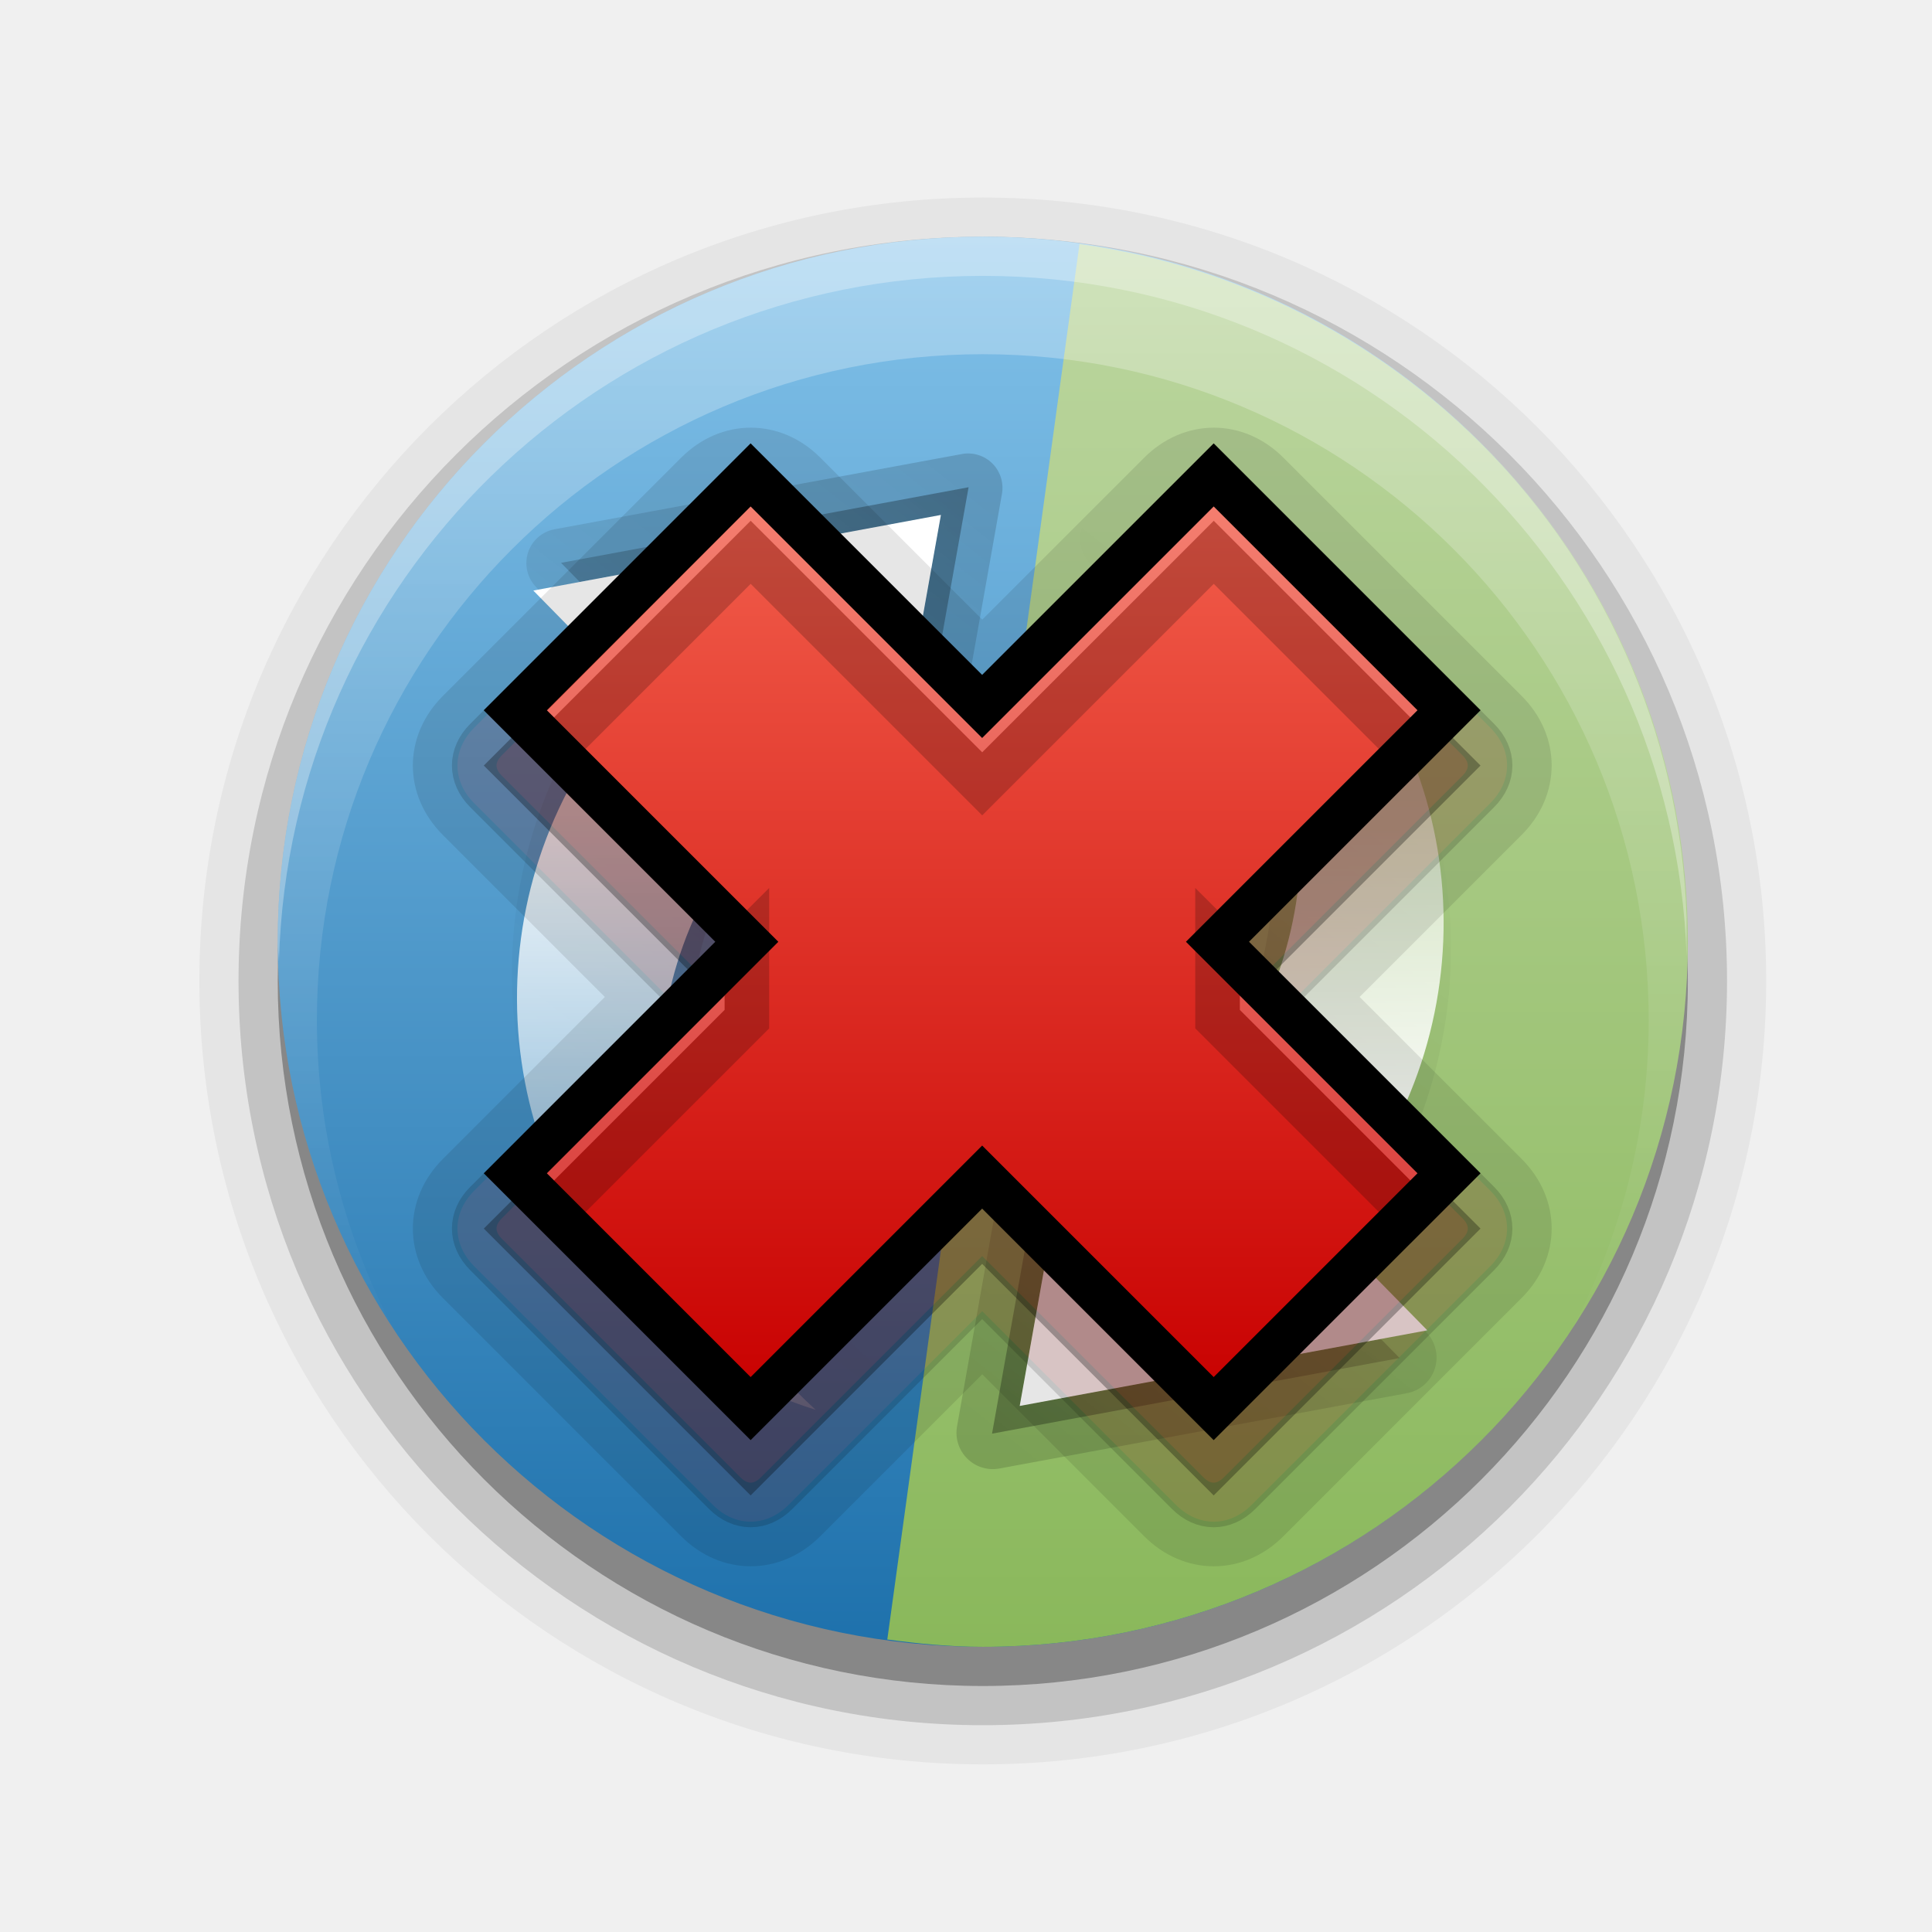
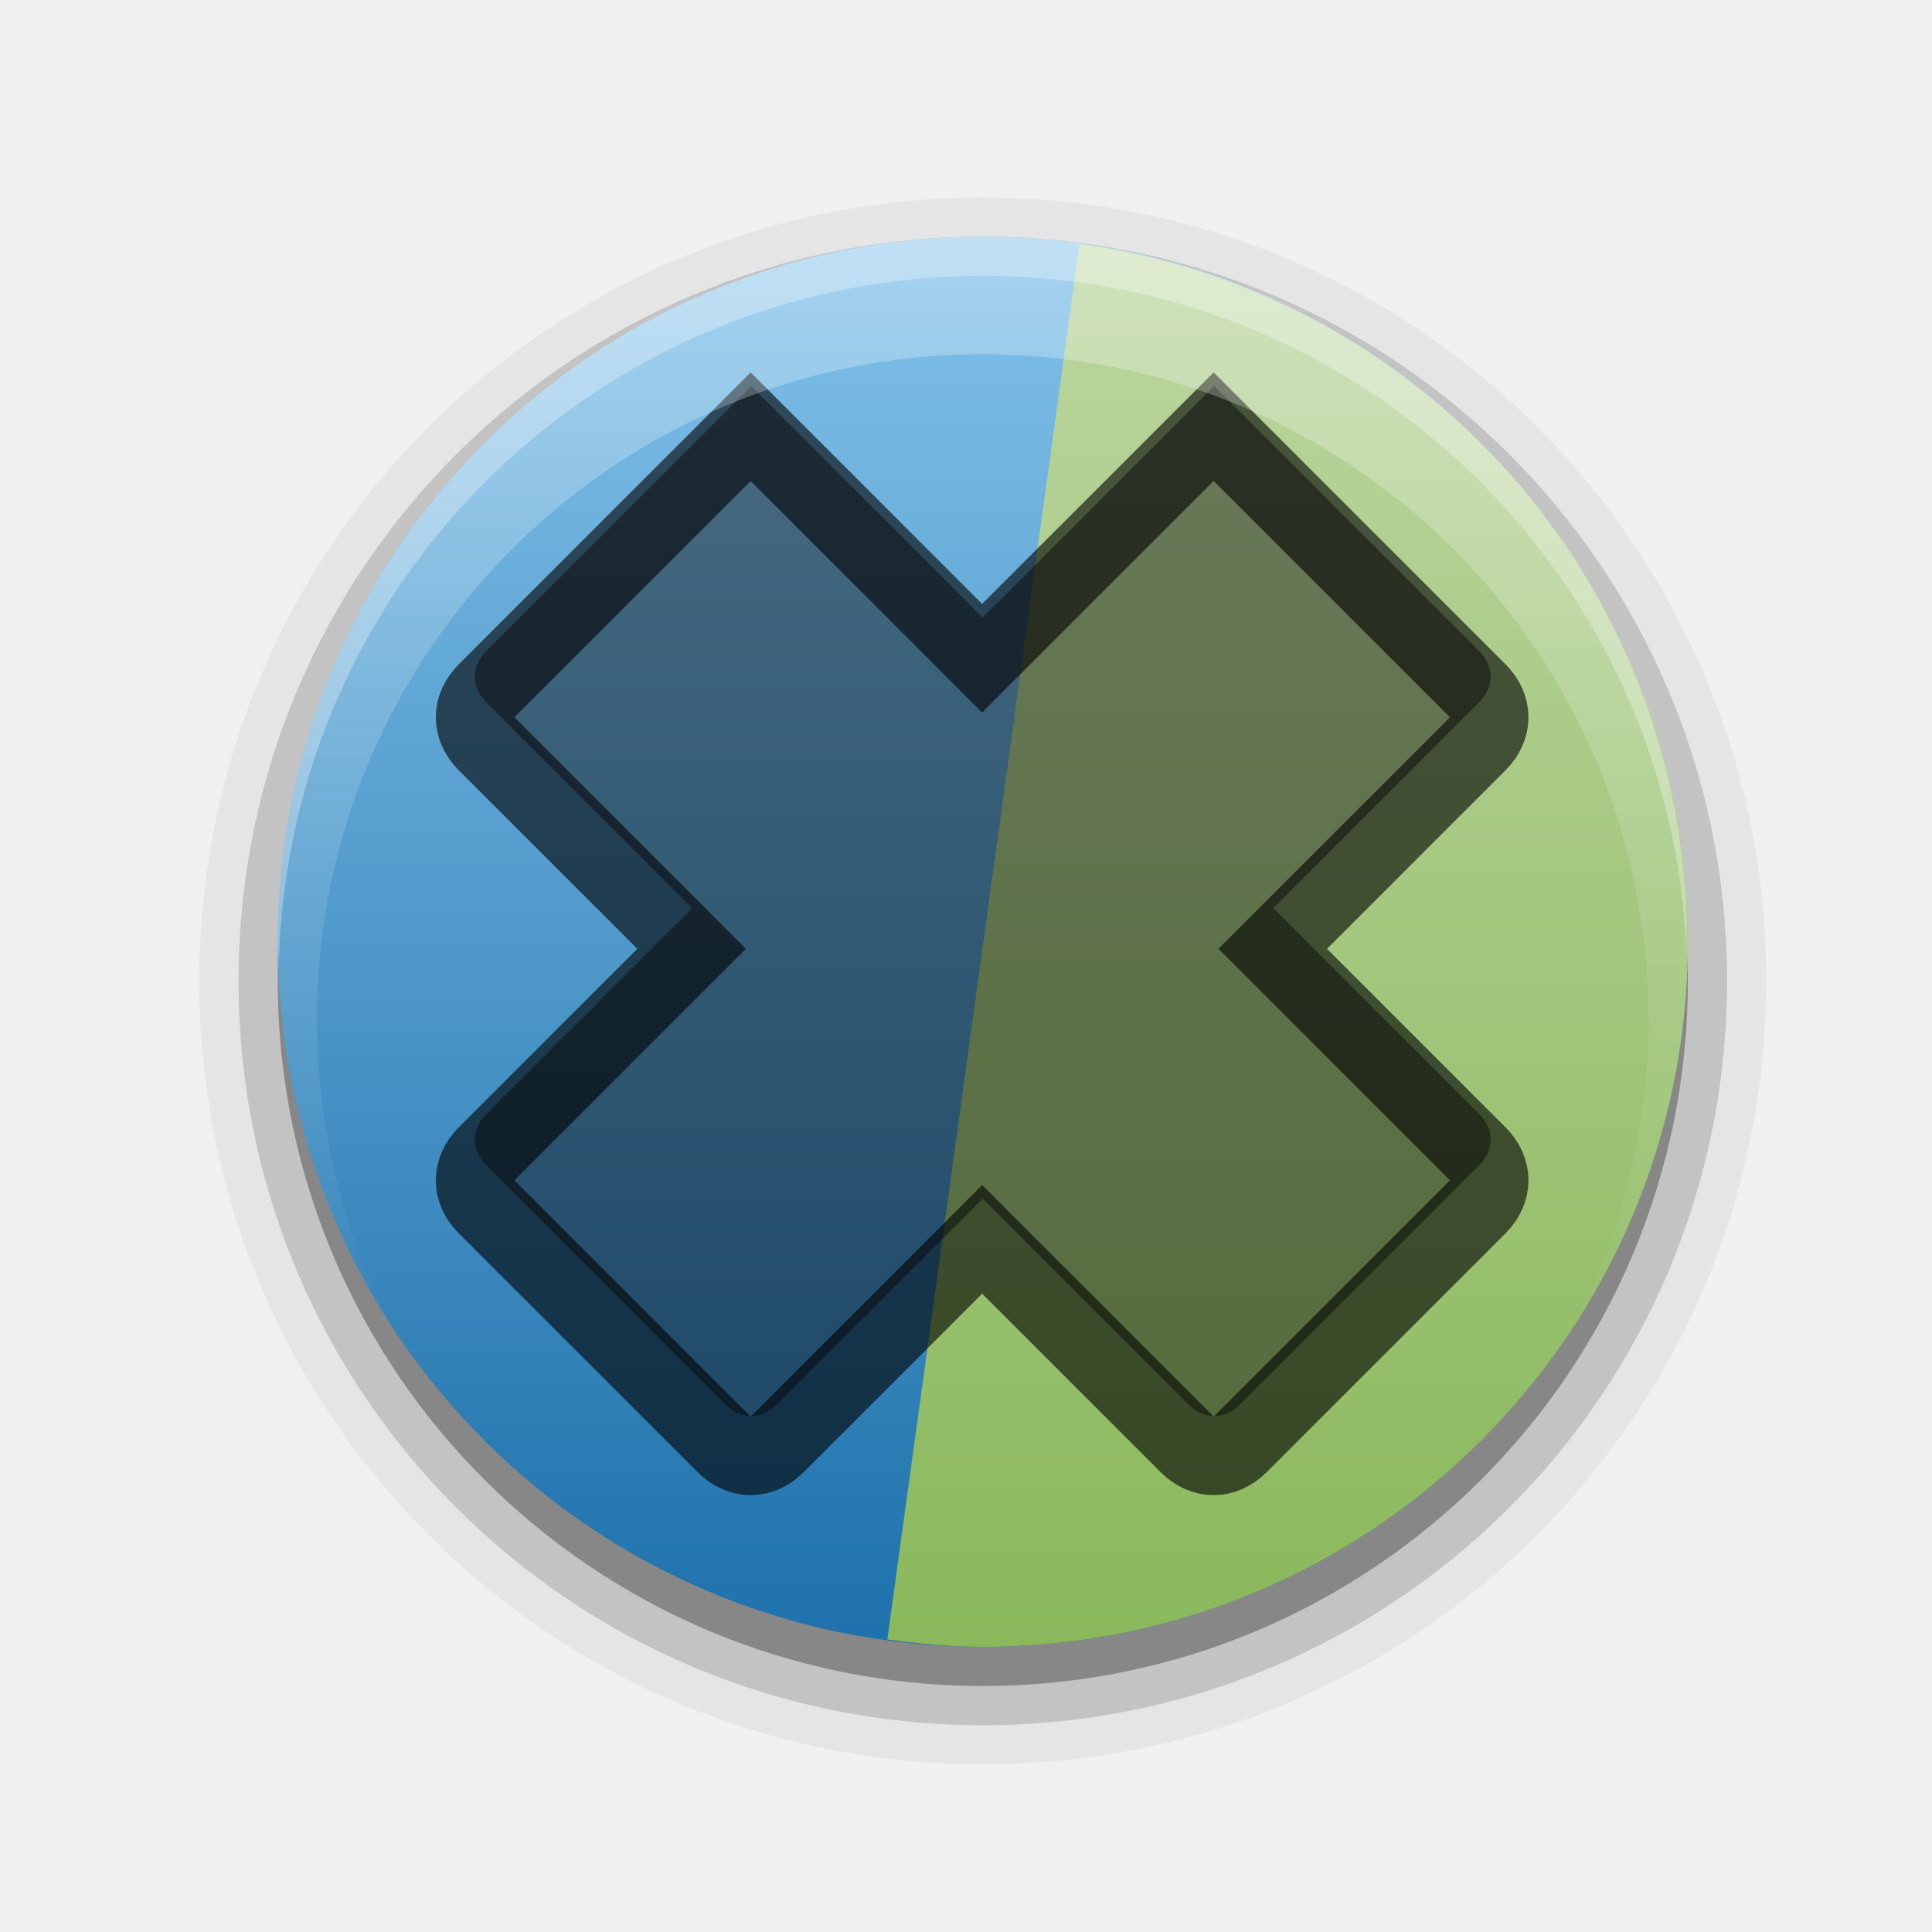
<svg xmlns="http://www.w3.org/2000/svg" xmlns:xlink="http://www.w3.org/1999/xlink" width="96" height="96" id="svg3205" version="1.1">
  <defs id="defs3207">
    <linearGradient id="linearGradient3984">
      <stop style="stop-color:#ff9292;stop-opacity:1;" offset="0" id="stop3986" />
      <stop style="stop-color:#f30000;stop-opacity:1;" offset="1" id="stop3988" />
    </linearGradient>
    <linearGradient id="linearGradient5293">
      <stop style="stop-color:#ff7878;stop-opacity:1;" offset="0" id="stop5295" />
      <stop style="stop-color:#f40000;stop-opacity:1;" offset="1" id="stop5297" />
    </linearGradient>
    <clipPath id="clipPath3871-9">
      <path d="M 0,96 0,156 l 96,0 0,-60 -96,0 z M 68,116 c 9.941,0 18,8.059 18,18 0,9.941 -8.059,18 -18,18 -9.941,0 -18,-8.059 -18,-18 0,-9.941 8.059,-18 18,-18 z" id="path3873-5" style="fill:#ffffff;fill-opacity:1;stroke:none" />
    </clipPath>
    <linearGradient x1="69" y1="122" x2="69" y2="5.978" id="linearGradient4090" xlink:href="#linearGradient3187" gradientUnits="userSpaceOnUse" gradientTransform="matrix(0.3099796,0,0,0.3103448,48.14012,54.13793)" />
    <linearGradient id="linearGradient3187">
      <stop id="stop3189" style="stop-color:#1e71ac;stop-opacity:1" offset="0" />
      <stop id="stop3191" style="stop-color:#81c1e9;stop-opacity:1" offset="1" />
    </linearGradient>
    <linearGradient x1="120.646" y1="87.489" x2="118.333" y2="67.706" id="linearGradient4038" xlink:href="#linearGradient5010" gradientUnits="userSpaceOnUse" />
    <linearGradient id="linearGradient5010">
      <stop id="stop5012" style="stop-color:#000000;stop-opacity:1" offset="0" />
      <stop id="stop5014" style="stop-color:#000000;stop-opacity:0" offset="1" />
    </linearGradient>
    <linearGradient x1="69" y1="122" x2="69" y2="5.978" id="linearGradient4087" xlink:href="#linearGradient3210-5" gradientUnits="userSpaceOnUse" gradientTransform="matrix(0.3099796,0,0,0.3103448,48.18249,54.13793)" />
    <linearGradient id="linearGradient3210-5">
      <stop id="stop3212-7" style="stop-color:#8ab85b;stop-opacity:1;" offset="0" />
      <stop id="stop3214-3" style="stop-color:#bcd6a0;stop-opacity:1;" offset="1" />
    </linearGradient>
    <linearGradient x1="120.646" y1="87.489" x2="118.333" y2="67.706" id="linearGradient4051" xlink:href="#linearGradient5010" gradientUnits="userSpaceOnUse" />
    <linearGradient id="linearGradient3238">
      <stop id="stop3240" style="stop-color:#000000;stop-opacity:1" offset="0" />
      <stop id="stop3242" style="stop-color:#000000;stop-opacity:0" offset="1" />
    </linearGradient>
    <clipPath id="clipPath4029">
      <path d="m 118,56 c -9.941,0 -18,8.059 -18,18 0,9.941 8.059,18 18,18 9.731,0 17.637,-7.725 17.969,-17.375 l 0,-1.25 C 135.637,63.725 127.731,56 118,56 z m -6,10.75 c 5.949,0.057 10.832,4.941 11.031,10.875 l 3.75,0.031 -6,8.719 -6.156,-8.812 3.969,0.031 c -0.251,-4.906 -4.489,-9.951 -11.719,-9.625 1.522,-0.801 3.272,-1.237 5.125,-1.219 z" id="path4031" style="fill:url(#linearGradient4033);fill-opacity:1;stroke:none;display:inline" />
    </clipPath>
    <linearGradient x1="84.36" y1="79.417" x2="84.36" y2="5.184" id="linearGradient4029" xlink:href="#linearGradient3250" gradientUnits="userSpaceOnUse" gradientTransform="matrix(-0.3005989,0,0,-0.303183,86.16905,93.4611)" />
    <linearGradient id="linearGradient3250">
      <stop id="stop3252" style="stop-color:#ffffff;stop-opacity:1" offset="0" />
      <stop id="stop3254" style="stop-color:#ffffff;stop-opacity:0.498" offset="0.433" />
      <stop id="stop3256" style="stop-color:#ffffff;stop-opacity:0" offset="1" />
    </linearGradient>
    <linearGradient x1="120.646" y1="87.489" x2="118.333" y2="67.706" id="linearGradient4052" xlink:href="#linearGradient5010" gradientUnits="userSpaceOnUse" />
    <linearGradient id="linearGradient3252">
      <stop id="stop3255" style="stop-color:#000000;stop-opacity:1" offset="0" />
      <stop id="stop3257" style="stop-color:#000000;stop-opacity:0" offset="1" />
    </linearGradient>
    <linearGradient x1="120.646" y1="87.489" x2="118.333" y2="67.706" id="linearGradient4065" xlink:href="#linearGradient5010" gradientUnits="userSpaceOnUse" />
    <linearGradient id="linearGradient3260">
      <stop id="stop3262" style="stop-color:#000000;stop-opacity:1" offset="0" />
      <stop id="stop3264" style="stop-color:#000000;stop-opacity:0" offset="1" />
    </linearGradient>
    <clipPath id="clipPath3266">
      <path d="m 118,56 c -9.941,0 -18,8.059 -18,18 0,9.941 8.059,18 18,18 9.731,0 17.637,-7.725 17.969,-17.375 l 0,-1.25 C 135.637,63.725 127.731,56 118,56 z m -6,10.75 c 5.949,0.057 10.832,4.941 11.031,10.875 l 3.75,0.031 -6,8.719 -6.156,-8.812 3.969,0.031 c -0.251,-4.906 -4.489,-9.951 -11.719,-9.625 1.522,-0.801 3.272,-1.237 5.125,-1.219 z" id="path3268" style="fill:url(#linearGradient4033);fill-opacity:1;stroke:none;display:inline" />
    </clipPath>
    <linearGradient x1="84.36" y1="79.417" x2="84.36" y2="5.184" id="linearGradient4042" xlink:href="#linearGradient3250" gradientUnits="userSpaceOnUse" gradientTransform="matrix(0.3005989,0,0,0.303183,49.70468,55.49257)" />
    <linearGradient id="linearGradient3271">
      <stop id="stop3273" style="stop-color:#ffffff;stop-opacity:1" offset="0" />
      <stop id="stop3275" style="stop-color:#ffffff;stop-opacity:0.498" offset="0.433" />
      <stop id="stop3277" style="stop-color:#ffffff;stop-opacity:0" offset="1" />
    </linearGradient>
    <linearGradient x1="64.321" y1="55.31" x2="64.321" y2="84.89" id="linearGradient3857" xlink:href="#linearGradient3737" gradientUnits="userSpaceOnUse" gradientTransform="translate(-2,0)" />
    <linearGradient id="linearGradient3737">
      <stop id="stop3739" style="stop-color:#ffffff;stop-opacity:1" offset="0" />
      <stop id="stop3741" style="stop-color:#ffffff;stop-opacity:0" offset="1" />
    </linearGradient>
    <linearGradient xlink:href="#linearGradient3830" id="linearGradient3070" gradientUnits="userSpaceOnUse" spreadMethod="pad" x1="48" y1="65.762" x2="48" y2="20.779" gradientTransform="translate(-6.315135,3.683285)" />
    <linearGradient id="linearGradient3830">
      <stop id="stop3832" offset="0" style="stop-color:#fafafa;stop-opacity:0.784;" />
      <stop id="stop3834" offset="1" style="stop-color:#000000;stop-opacity:0.078;" />
    </linearGradient>
    <linearGradient spreadMethod="pad" gradientUnits="userSpaceOnUse" y2="-14.753" x2="48" y1="67.438" x1="48" id="linearGradient3836" xlink:href="#linearGradient3830" />
    <linearGradient y2="24" x2="48" y1="72" x1="48" gradientTransform="matrix(1.56502,0,0,1.56502,-27.12097,-28.49943)" gradientUnits="userSpaceOnUse" id="linearGradient3089" xlink:href="#linearGradient4081-0" />
    <linearGradient id="linearGradient4081-0">
      <stop offset="0" style="stop-color:#aaaaaa;stop-opacity:1" id="stop4083-0" />
      <stop offset="1" style="stop-color:#f0f0f0;stop-opacity:1" id="stop4085-7" />
    </linearGradient>
    <linearGradient y2="24" x2="48" y1="72" x1="48" gradientTransform="matrix(1.56502,0,0,1.56502,-27.12097,-28.49943)" gradientUnits="userSpaceOnUse" id="linearGradient3885" xlink:href="#linearGradient4081-0" />
    <linearGradient gradientUnits="userSpaceOnUse" id="linearGradient3904-2" y2="18.083" x2="11" y1="3.937" x1="11">
      <stop offset="0" style="stop-color:#323232;stop-opacity:1" id="stop3906-5" />
      <stop offset="1" style="stop-color:#787878;stop-opacity:1" id="stop3908-0" />
    </linearGradient>
    <linearGradient y2="20.492" x2="8.74" y1="4.536" x1="8.74" gradientTransform="matrix(4.535574,0,0,3.527668,4,4)" gradientUnits="userSpaceOnUse" id="linearGradient3003-2" xlink:href="#linearGradient3904-2" />
    <linearGradient gradientUnits="userSpaceOnUse" id="linearGradient3904-8" y2="18.083" x2="11" y1="3.937" x1="11">
      <stop offset="0" style="stop-color:#323232;stop-opacity:1" id="stop3906-3" />
      <stop offset="1" style="stop-color:#787878;stop-opacity:1" id="stop3908-7" />
    </linearGradient>
    <linearGradient y2="20.492" x2="8.74" y1="4.536" x1="8.74" gradientTransform="matrix(4.535574,0,0,3.527668,4,4)" gradientUnits="userSpaceOnUse" id="linearGradient3003-3" xlink:href="#linearGradient3904-8" />
    <linearGradient y2="24" x2="48" y1="72" x1="48" gradientUnits="userSpaceOnUse" id="linearGradient5680" xlink:href="#linearGradient4081" />
    <linearGradient xlink:href="#linearGradient3904" id="linearGradient3041" gradientUnits="userSpaceOnUse" gradientTransform="matrix(4.535574,0,0,3.527668,90.75777,20.79142)" x1="8.74" y1="4.536" x2="8.74" y2="20.492" />
    <linearGradient gradientUnits="userSpaceOnUse" id="linearGradient3904" y2="18.083" x2="11" y1="3.937" x1="11">
      <stop offset="0" style="stop-color:#323232;stop-opacity:1" id="stop3906" />
      <stop offset="1" style="stop-color:#787878;stop-opacity:1" id="stop3908" />
    </linearGradient>
    <linearGradient y2="20.492" x2="8.74" y1="4.536" x1="8.74" gradientTransform="matrix(4.535574,0,0,3.527668,4,4)" gradientUnits="userSpaceOnUse" id="linearGradient3003" xlink:href="#linearGradient3904" />
    <linearGradient y2="90.015" x2="44.512" y1="6" x1="44.512" gradientUnits="userSpaceOnUse" id="linearGradient3046" xlink:href="#linearGradient3637" />
    <linearGradient y2="63.893" x2="36.357" y1="6" x1="36.357" gradientUnits="userSpaceOnUse" id="linearGradient3043" xlink:href="#linearGradient3737-2" />
    <radialGradient r="42" fy="90.172" fx="48" cy="90.172" cx="48" gradientTransform="matrix(1.157313,0,0,0.9959077,-7.551021,0.1971319)" gradientUnits="userSpaceOnUse" id="radialGradient3040" xlink:href="#linearGradient3737-2" />
    <linearGradient y2="5.988" x2="48" y1="90" x1="48" gradientTransform="translate(0,100)" gradientUnits="userSpaceOnUse" id="linearGradient3037" xlink:href="#linearGradient3700" />
    <linearGradient gradientUnits="userSpaceOnUse" xlink:href="#linearGradient4081" id="linearGradient2950" y2="24" x2="48" y1="72" x1="48" />
    <linearGradient id="linearGradient4081">
      <stop offset="0" style="stop-color:#aaaaaa;stop-opacity:1" id="stop4083" />
      <stop offset="1" style="stop-color:#f0f0f0;stop-opacity:1" id="stop4085" />
    </linearGradient>
    <filter id="filter3657" color-interpolation-filters="sRGB">
      <feGaussianBlur stdDeviation="1.14" id="feGaussianBlur3659" />
    </filter>
    <clipPath id="clipPath3649">
      <rect style="fill:#ffffff;fill-opacity:1;fill-rule:nonzero;stroke:none" id="rect3651" y="10" x="10" ry="4" rx="4" height="76" width="76" />
    </clipPath>
    <linearGradient gradientUnits="userSpaceOnUse" xlink:href="#linearGradient3637" id="linearGradient3643" y2="90.015" x2="44.512" y1="6" x1="44.512" />
    <clipPath id="clipPath3625">
      <path style="fill:#ffffff;fill-opacity:1;stroke:none" id="path3627" d="M 0,0 0,96 96,96 96,0 0,0 z m 12,6 72,0 c 3.324,0 6,2.676 6,6 l 0,72 c 0,3.324 -2.676,6 -6,6 L 12,90 C 8.676,90 6,87.324 6,84 L 6,12 C 6,8.676 8.676,6 12,6 z" />
    </clipPath>
    <linearGradient gradientTransform="translate(0,100)" gradientUnits="userSpaceOnUse" xlink:href="#linearGradient3700" id="linearGradient2843" y2="5.988" x2="48" y1="90" x1="48" />
    <radialGradient gradientTransform="matrix(1.157313,0,0,0.9959077,-7.551021,0.1971319)" gradientUnits="userSpaceOnUse" xlink:href="#linearGradient3737-2" id="radialGradient3619" fy="90.172" fx="48" r="42" cy="90.172" cx="48" />
    <linearGradient gradientUnits="userSpaceOnUse" xlink:href="#linearGradient3737-2" id="linearGradient3188" y2="63.893" x2="36.357" y1="6" x1="36.357" />
    <filter id="filter3174" color-interpolation-filters="sRGB">
      <feGaussianBlur stdDeviation="1.71" id="feGaussianBlur3176" />
    </filter>
    <linearGradient id="linearGradient3700">
      <stop offset="0" style="stop-color:#2276c5;stop-opacity:1" id="stop3702" />
      <stop offset="1" style="stop-color:#68baf4;stop-opacity:1" id="stop3704" />
    </linearGradient>
    <linearGradient id="linearGradient3737-2">
      <stop offset="0" style="stop-color:#ffffff;stop-opacity:1" id="stop3739-9" />
      <stop offset="1" style="stop-color:#ffffff;stop-opacity:0" id="stop3741-9" />
    </linearGradient>
    <linearGradient gradientTransform="scale(1.005865,0.994169)" gradientUnits="userSpaceOnUse" id="ButtonShadow" y2="7.017" x2="45.448" y1="92.54" x1="45.448">
      <stop offset="0" style="stop-color:#000000;stop-opacity:1" id="stop3750" />
      <stop offset="1" style="stop-color:#000000;stop-opacity:0.588" id="stop3752" />
    </linearGradient>
    <linearGradient id="linearGradient3637">
      <stop offset="0" style="stop-color:#f0f0f0;stop-opacity:1" id="stop3639" />
      <stop offset="1" style="stop-color:#dcdcdc;stop-opacity:1" id="stop3641" />
    </linearGradient>
    <linearGradient id="linearGradient3811">
      <stop id="stop3813" offset="0" style="stop-color:#204a87;stop-opacity:1" />
      <stop id="stop3815" offset="1" style="stop-color:#3465a4;stop-opacity:1" />
    </linearGradient>
    <linearGradient id="linearGradient5106">
      <stop style="stop-color:#8fb3d9;stop-opacity:1" offset="0" id="stop5108" />
      <stop id="stop8208" offset="0.253" style="stop-color:#729fcf;stop-opacity:1" />
      <stop style="stop-color:#3465a4;stop-opacity:1" offset="0.683" id="stop8210" />
      <stop style="stop-color:#204a87;stop-opacity:1" offset="1" id="stop5110" />
    </linearGradient>
    <linearGradient id="linearGradient7950">
      <stop style="stop-color:#ffffff;stop-opacity:1;" offset="0" id="stop7952" />
      <stop style="stop-color:#ffffff;stop-opacity:0;" offset="1" id="stop7954" />
    </linearGradient>
    <linearGradient xlink:href="#linearGradient7950" id="linearGradient7956" x1="11" y1="-7.062" x2="11" y2="20.587" gradientUnits="userSpaceOnUse" />
    <linearGradient id="linearGradient7948">
      <stop style="stop-color:#c4a000;stop-opacity:1;" offset="0" id="stop7950" />
      <stop style="stop-color:#ce5c00;stop-opacity:1" offset="1" id="stop7953" />
    </linearGradient>
    <linearGradient xlink:href="#linearGradient7948" id="linearGradient7955" x1="11.001" y1="-7.577" x2="11.001" y2="21.047" gradientUnits="userSpaceOnUse" />
    <linearGradient id="linearGradient2760">
      <stop style="stop-color:#fff6aa;stop-opacity:1" offset="0" id="stop2762" />
      <stop id="stop1884" offset="0.564" style="stop-color:#fce94f;stop-opacity:1" />
      <stop style="stop-color:#fcaf3e;stop-opacity:1" offset="1" id="stop2764" />
    </linearGradient>
    <radialGradient xlink:href="#linearGradient2760" id="radialGradient2766" cx="6.484" cy="-3.123" fx="6.484" fy="-3.123" r="15.177" gradientTransform="matrix(-0.9906918,0.9838734,-0.9873672,-0.9911854,14.34067,-13.78084)" gradientUnits="userSpaceOnUse" />
    <linearGradient id="linearGradient3383">
      <stop style="stop-color:#000000;stop-opacity:1;" offset="0" id="stop3385" />
      <stop style="stop-color:#000000;stop-opacity:0;" offset="1" id="stop3387" />
    </linearGradient>
    <radialGradient xlink:href="#linearGradient3383" id="radialGradient8567" gradientUnits="userSpaceOnUse" gradientTransform="matrix(1,0,0,0.4889336,0,8.04752)" cx="11.026" cy="15.747" fx="11.026" fy="15.747" r="10.982" />
    <linearGradient id="linearGradient2378">
      <stop id="stop2380" offset="0" style="stop-color:#ffffff;stop-opacity:1;" />
      <stop style="stop-color:#fefede;stop-opacity:0.918;" offset="0.25" id="stop4146" />
      <stop style="stop-color:#f5f328;stop-opacity:1;" offset="0.5" id="stop2386" />
      <stop id="stop2382" offset="1" style="stop-color:#f5f32d;stop-opacity:0.122;" />
    </linearGradient>
    <linearGradient id="linearGradient47870">
      <stop id="stop47872" offset="0" style="stop-color:#000000;stop-opacity:0" />
      <stop id="stop47878" offset="0.5" style="stop-color:#000000;stop-opacity:1" />
      <stop id="stop47874" offset="1" style="stop-color:#000000;stop-opacity:0" />
    </linearGradient>
    <linearGradient id="linearGradient51765">
      <stop id="stop51767" offset="0" style="stop-color:#000000;stop-opacity:1" />
      <stop id="stop51769" offset="1" style="stop-color:#000000;stop-opacity:0" />
    </linearGradient>
    <linearGradient id="linearGradient2781">
      <stop id="stop2783" offset="0" style="stop-color:#d3d7cf;stop-opacity:1" />
      <stop id="stop2785" offset="1" style="stop-color:#eeeeec;stop-opacity:1" />
    </linearGradient>
    <linearGradient id="linearGradient3674">
      <stop id="stop3676" offset="0" style="stop-color:#555753;stop-opacity:1" />
      <stop id="stop3678" offset="1" style="stop-color:#888a85;stop-opacity:1" />
    </linearGradient>
    <linearGradient id="linearGradient3690">
      <stop id="stop3692" offset="0" style="stop-color:white;stop-opacity:1;" />
      <stop id="stop3694" offset="1" style="stop-color:white;stop-opacity:0.469" />
    </linearGradient>
    <linearGradient y2="56.052" x2="47.32" y1="11.113" x1="4.191" gradientUnits="userSpaceOnUse" id="linearGradient11223">
      <stop id="stop11225" style="stop-color:#ffffff;stop-opacity:1;" offset="0" />
      <stop id="stop11227" style="stop-color:#ffffff;stop-opacity:0" offset="1" />
    </linearGradient>
    <linearGradient id="linearGradient5252">
      <stop id="stop5256" offset="0" style="stop-color:#fed496;stop-opacity:1;" />
      <stop id="stop5254" offset="1" style="stop-color:#fcaf3e;stop-opacity:1;" />
    </linearGradient>
    <linearGradient id="linearGradient3319">
      <stop style="stop-color:#ffffff;stop-opacity:0;" offset="0" id="stop3321" />
      <stop id="stop3323" offset="0.574" style="stop-color:#ffffff;stop-opacity:0.144;" />
      <stop style="stop-color:#ffffff;stop-opacity:0;" offset="1" id="stop3325" />
    </linearGradient>
    <linearGradient id="linearGradient3266">
      <stop style="stop-color:#204a87;stop-opacity:1" offset="0" id="stop3268" />
      <stop style="stop-color:#204a87;stop-opacity:0" offset="1" id="stop3270" />
    </linearGradient>
    <linearGradient id="linearGradient3533">
      <stop id="stop3535" style="stop-color:#729fcf;stop-opacity:1" offset="0" />
      <stop id="stop3545" style="stop-color:#3465a4;stop-opacity:1" offset="1" />
    </linearGradient>
    <linearGradient id="linearGradient1731">
      <stop id="stop1733" offset="0" style="stop-color:#b8d67a;stop-opacity:1" />
      <stop id="stop1735" offset="1" style="stop-color:#789e2d;stop-opacity:1;" />
    </linearGradient>
    <linearGradient id="linearGradient5335">
      <stop style="stop-color:#ffffff;stop-opacity:1;" offset="0" id="stop5337" />
      <stop style="stop-color:#ffffff;stop-opacity:0;" offset="1" id="stop5339" />
    </linearGradient>
    <linearGradient id="linearGradient5313">
      <stop id="stop5315" offset="0" style="stop-color:#99b8df;stop-opacity:1" />
      <stop style="stop-color:#3969a8;stop-opacity:1;" offset="0.237" id="stop5333" />
      <stop style="stop-color:#4f7eba;stop-opacity:1;" offset="0.547" id="stop5317" />
      <stop id="stop5321" offset="0.746" style="stop-color:#96b6d7;stop-opacity:1" />
      <stop style="stop-color:#a0bddc;stop-opacity:1" offset="0.873" id="stop5331" />
      <stop id="stop5319" offset="1" style="stop-color:#729fcf;stop-opacity:1;" />
    </linearGradient>
    <linearGradient id="linearGradient8152">
      <stop style="stop-color:#3465a4;stop-opacity:1;" offset="0" id="stop8154" />
      <stop id="stop3174" offset="0.5" style="stop-color:#4f7eba;stop-opacity:1;" />
      <stop style="stop-color:#729fcf;stop-opacity:1;" offset="1" id="stop8156" />
    </linearGradient>
    <linearGradient id="linearGradient3207">
      <stop style="stop-color:#eeeeec;stop-opacity:0.471;" offset="0" id="stop3209" />
      <stop style="stop-color:#eeeeec;stop-opacity:0;" offset="1" id="stop3211" />
    </linearGradient>
    <linearGradient id="linearGradient2831">
      <stop style="stop-color:#3465a4;stop-opacity:1;" offset="0" id="stop2833" />
      <stop id="stop2855" offset="0.333" style="stop-color:#5b86be;stop-opacity:1;" />
      <stop style="stop-color:#83a8d8;stop-opacity:0;" offset="1" id="stop2835" />
    </linearGradient>
    <linearGradient xlink:href="#linearGradient8152" id="linearGradient8158" x1="49.412" y1="37.904" x2="11.881" y2="19.776" gradientUnits="userSpaceOnUse" />
    <linearGradient xlink:href="#linearGradient8152" id="linearGradient8174" gradientUnits="userSpaceOnUse" x1="49.412" y1="37.904" x2="11.881" y2="19.776" />
    <linearGradient xlink:href="#linearGradient5335" id="linearGradient5341" x1="8.688" y1="25.266" x2="52.123" y2="25.266" gradientUnits="userSpaceOnUse" />
    <radialGradient gradientUnits="userSpaceOnUse" gradientTransform="matrix(1,0,0,0.316364,0,27.98636)" r="17.188" fy="40.938" fx="23.312" cy="40.938" cx="23.312" id="radialGradient15685" xlink:href="#linearGradient15679" />
    <linearGradient id="linearGradient15679">
      <stop id="stop15681" offset="0" style="stop-color:#000000;stop-opacity:1;" />
      <stop id="stop15683" offset="1" style="stop-color:#000000;stop-opacity:0;" />
    </linearGradient>
    <radialGradient r="19.875" fy="10.25" fx="22.75" cy="10.25" cx="22.75" gradientTransform="matrix(1.616548,0,0,1.708051,-14.02647,-8.007523)" gradientUnits="userSpaceOnUse" id="radialGradient3207" xlink:href="#linearGradient15653" />
    <linearGradient id="linearGradient15653">
      <stop id="stop15655" offset="0" style="stop-color:#f0f1ee;stop-opacity:1;" />
      <stop id="stop15657" offset="1" style="stop-color:#d5d9d1;stop-opacity:1;" />
    </linearGradient>
    <radialGradient r="8" fy="21.611" fx="17.62" cy="21.611" cx="17.62" gradientTransform="matrix(4.072994,0,0,2.874492,-48.88488,-43.21542)" gradientUnits="userSpaceOnUse" id="radialGradient3209" xlink:href="#linearGradient2660" />
    <linearGradient id="linearGradient2660">
      <stop id="stop2662" offset="0" style="stop-color:#edeeec;stop-opacity:1;" />
      <stop id="stop2664" offset="1" style="stop-color:#babdb6;stop-opacity:1;" />
    </linearGradient>
    <radialGradient r="3.834" fy="15.259" fx="27.577" cy="15.259" cx="27.577" gradientTransform="matrix(1.478479,0,0,1.478479,-13.1951,-7.329062)" gradientUnits="userSpaceOnUse" id="radialGradient3211" xlink:href="#linearGradient11494" />
    <linearGradient id="linearGradient11494">
      <stop style="stop-color:#ef2929;stop-opacity:1;" offset="0" id="stop11496" />
      <stop style="stop-color:#ef2929;stop-opacity:0;" offset="1" id="stop11498" />
    </linearGradient>
    <radialGradient r="3.834" fy="15.048" fx="27.577" cy="15.048" cx="27.577" gradientTransform="matrix(1.341804,0,0,1.341804,-9.425986,-5.222852)" gradientUnits="userSpaceOnUse" id="radialGradient3213" xlink:href="#linearGradient11494" />
    <radialGradient xlink:href="#linearGradient5293" id="radialGradient5301" cx="64.926" cy="37.222" fx="64.926" fy="37.222" r="14.27" gradientTransform="matrix(1,0,0,1.147139,0,-5.47678)" gradientUnits="userSpaceOnUse" />
    <radialGradient xlink:href="#linearGradient3984" id="radialGradient3992" cx="61.995" cy="32.552" fx="61.995" fy="32.552" r="12.842" gradientTransform="matrix(1,0,0,1.1635,0,-6.08575)" gradientUnits="userSpaceOnUse" />
    <linearGradient x1="11" y1="11" gradientTransform="matrix(0,-3.01,2.9786,0,33.299,110.58)" x2="18.939" gradientUnits="userSpaceOnUse" y2="11" id="c">
      <stop id="stop4103" offset="0" stop-color="#c80000" />
      <stop id="stop4105" offset="1" stop-color="#f3604d" />
    </linearGradient>
    <linearGradient x1="32.251" y1="6.132" gradientTransform="matrix(1.0238,0,0,-1.0119,-1.1429,98.071)" x2="32.251" gradientUnits="userSpaceOnUse" xlink:href="#b" y2="90.239" id="h" />
    <linearGradient x1="36.357" y1="6" x2="36.357" gradientUnits="userSpaceOnUse" xlink:href="#a" y2="63.893" id="g" />
    <radialGradient r="42" gradientTransform="matrix(1.1573,0,0,0.99591,-7.551,0.19713)" cx="48" cy="90.172" gradientUnits="userSpaceOnUse" xlink:href="#a" id="i" />
    <linearGradient x1="32.251" y1="6.132" gradientTransform="matrix(1,0,0,-1,0,97)" x2="32.251" gradientUnits="userSpaceOnUse" xlink:href="#b" y2="90.239" id="d" />
    <linearGradient x1="45.448" y1="92.54" gradientTransform="matrix(1.0059,0,0,0.99417,100,0)" x2="45.448" gradientUnits="userSpaceOnUse" y2="7.016" id="b">
      <stop id="stop4094" offset="0" />
      <stop id="stop4096" offset="1" stop-opacity=".588" />
    </linearGradient>
    <linearGradient stop-color="#fff" id="a">
      <stop id="stop4089" offset="0" />
      <stop id="stop4091" offset="1" stop-opacity="0" />
    </linearGradient>
-     <linearGradient xlink:href="#c" id="linearGradient4174" gradientUnits="userSpaceOnUse" gradientTransform="matrix(0,-3.01,2.9786,0,33.299,110.58)" x1="11" y1="11" x2="18.939" y2="11" />
    <linearGradient xlink:href="#b" id="linearGradient4176" gradientUnits="userSpaceOnUse" gradientTransform="matrix(1.0238,0,0,-1.0119,-1.1429,98.071)" x1="32.251" y1="6.132" x2="32.251" y2="90.239" />
    <linearGradient xlink:href="#b" id="linearGradient4178" gradientUnits="userSpaceOnUse" gradientTransform="matrix(1.0238,0,0,-1.0119,-1.1429,98.071)" x1="32.251" y1="6.132" x2="32.251" y2="90.239" />
    <linearGradient xlink:href="#b" id="linearGradient4180" gradientUnits="userSpaceOnUse" gradientTransform="matrix(1.0238,0,0,-1.0119,-1.1429,98.071)" x1="32.251" y1="6.132" x2="32.251" y2="90.239" />
    <linearGradient xlink:href="#b" id="linearGradient4182" gradientUnits="userSpaceOnUse" gradientTransform="matrix(1.0238,0,0,-1.0119,-1.1429,98.071)" x1="32.251" y1="6.132" x2="32.251" y2="90.239" />
    <linearGradient xlink:href="#b" id="linearGradient4184" gradientUnits="userSpaceOnUse" gradientTransform="matrix(1.0238,0,0,-1.0119,-1.1429,98.071)" x1="32.251" y1="6.132" x2="32.251" y2="90.239" />
    <linearGradient xlink:href="#b" id="linearGradient4186" gradientUnits="userSpaceOnUse" gradientTransform="matrix(1,0,0,-1,0,97)" x1="32.251" y1="6.132" x2="32.251" y2="90.239" />
    <linearGradient xlink:href="#a" id="linearGradient4188" gradientUnits="userSpaceOnUse" x1="36.357" y1="6" x2="36.357" y2="63.893" />
    <radialGradient xlink:href="#a" id="radialGradient4190" gradientUnits="userSpaceOnUse" gradientTransform="matrix(1.1573,0,0,0.99591,-7.551,0.19713)" cx="48" cy="90.172" r="42" />
    <linearGradient x1="64.321" y1="55.31" x2="64.321" y2="84.89" id="linearGradient3857-1" xlink:href="#linearGradient3737-1" gradientUnits="userSpaceOnUse" gradientTransform="translate(-2,0)" />
    <linearGradient id="linearGradient3737-1">
      <stop id="stop3739-2" style="stop-color:#ffffff;stop-opacity:1" offset="0" />
      <stop id="stop3741-3" style="stop-color:#ffffff;stop-opacity:0" offset="1" />
    </linearGradient>
    <linearGradient x1="84.36" y1="79.417" x2="84.36" y2="5.184" id="linearGradient4042-3" xlink:href="#linearGradient3250-5" gradientUnits="userSpaceOnUse" gradientTransform="matrix(0.3596204,0,0,0.3627119,72.05075,-90.90411)" />
    <linearGradient id="linearGradient3250-5">
      <stop id="stop3252-8" style="stop-color:#ffffff;stop-opacity:1" offset="0" />
      <stop id="stop3254-8" style="stop-color:#ffffff;stop-opacity:0.498" offset="0.433" />
      <stop id="stop3256-9" style="stop-color:#ffffff;stop-opacity:0" offset="1" />
    </linearGradient>
    <linearGradient x1="120.646" y1="87.489" x2="118.333" y2="67.706" id="linearGradient4065-2" xlink:href="#linearGradient5010-7" gradientUnits="userSpaceOnUse" />
    <linearGradient id="linearGradient5010-7">
      <stop id="stop5012-2" style="stop-color:#000000;stop-opacity:1" offset="0" />
      <stop id="stop5014-9" style="stop-color:#000000;stop-opacity:0" offset="1" />
    </linearGradient>
    <clipPath id="clipPath4029-9">
      <path d="m 118,56 c -9.941,0 -18,8.059 -18,18 0,9.941 8.059,18 18,18 9.731,0 17.637,-7.725 17.969,-17.375 l 0,-1.25 C 135.637,63.725 127.731,56 118,56 z m -6,10.75 c 5.949,0.057 10.832,4.941 11.031,10.875 l 3.75,0.031 -6,8.719 -6.156,-8.812 3.969,0.031 c -0.251,-4.906 -4.489,-9.951 -11.719,-9.625 1.522,-0.801 3.272,-1.237 5.125,-1.219 z" id="path4031-4" style="fill:url(#linearGradient4033);fill-opacity:1;stroke:none;display:inline" />
    </clipPath>
    <linearGradient gradientTransform="matrix(0.8459446,0.8459446,-0.8459446,0.8459446,65.97235,-229.8426)" x1="120.646" y1="87.489" x2="118.333" y2="67.706" id="linearGradient4052-7" xlink:href="#linearGradient5010-7" gradientUnits="userSpaceOnUse" />
    <linearGradient id="linearGradient3233">
      <stop id="stop3235" style="stop-color:#000000;stop-opacity:1" offset="0" />
      <stop id="stop3237" style="stop-color:#000000;stop-opacity:0" offset="1" />
    </linearGradient>
    <linearGradient x1="84.36" y1="79.417" x2="84.36" y2="5.184" id="linearGradient4029-5" xlink:href="#linearGradient3250-5" gradientUnits="userSpaceOnUse" gradientTransform="matrix(-0.3596204,0,0,-0.3627119,115.6748,-45.48059)" />
    <linearGradient id="linearGradient3240">
      <stop id="stop3242-9" style="stop-color:#ffffff;stop-opacity:1" offset="0" />
      <stop id="stop3244" style="stop-color:#ffffff;stop-opacity:0.498" offset="0.433" />
      <stop id="stop3246" style="stop-color:#ffffff;stop-opacity:0" offset="1" />
    </linearGradient>
    <linearGradient x1="120.646" y1="87.489" x2="118.333" y2="67.706" id="linearGradient4051-2" xlink:href="#linearGradient5010-7" gradientUnits="userSpaceOnUse" />
    <linearGradient id="linearGradient3249">
      <stop id="stop3251" style="stop-color:#000000;stop-opacity:1" offset="0" />
      <stop id="stop3253" style="stop-color:#000000;stop-opacity:0" offset="1" />
    </linearGradient>
    <clipPath id="clipPath3255">
      <path d="m 118,56 c -9.941,0 -18,8.059 -18,18 0,9.941 8.059,18 18,18 9.731,0 17.637,-7.725 17.969,-17.375 l 0,-1.25 C 135.637,63.725 127.731,56 118,56 z m -6,10.75 c 5.949,0.057 10.832,4.941 11.031,10.875 l 3.75,0.031 -6,8.719 -6.156,-8.812 3.969,0.031 c -0.251,-4.906 -4.489,-9.951 -11.719,-9.625 1.522,-0.801 3.272,-1.237 5.125,-1.219 z" id="path3257" style="fill:url(#linearGradient4033);fill-opacity:1;stroke:none;display:inline" />
    </clipPath>
    <linearGradient x1="69" y1="122" x2="69" y2="5.978" id="linearGradient4087-3" xlink:href="#linearGradient3210-5-8" gradientUnits="userSpaceOnUse" gradientTransform="matrix(0.370843,0,0,0.3712799,70.22968,-92.52472)" />
    <linearGradient id="linearGradient3210-5-8">
      <stop id="stop3212-7-3" style="stop-color:#8ab85b;stop-opacity:1;" offset="0" />
      <stop id="stop3214-3-0" style="stop-color:#bcd6a0;stop-opacity:1;" offset="1" />
    </linearGradient>
    <linearGradient gradientTransform="matrix(-0.8459446,-0.8459446,0.8459446,-0.8459446,121.7532,93.45788)" x1="120.646" y1="87.489" x2="118.333" y2="67.706" id="linearGradient4038-2" xlink:href="#linearGradient5010-7" gradientUnits="userSpaceOnUse" />
    <linearGradient id="linearGradient3264">
      <stop id="stop3266" style="stop-color:#000000;stop-opacity:1" offset="0" />
      <stop id="stop3268-4" style="stop-color:#000000;stop-opacity:0" offset="1" />
    </linearGradient>
    <linearGradient x1="69" y1="122" x2="69" y2="5.978" id="linearGradient4090-5" xlink:href="#linearGradient3187-3" gradientUnits="userSpaceOnUse" gradientTransform="matrix(0.370843,0,0,0.3712799,0.1676321,-1.031333)" />
    <linearGradient id="linearGradient3187-3">
      <stop id="stop3189-2" style="stop-color:#1e71ac;stop-opacity:1" offset="0" />
      <stop id="stop3191-6" style="stop-color:#81c1e9;stop-opacity:1" offset="1" />
    </linearGradient>
    <clipPath id="clipPath3871-9-1">
      <path d="M 0,96 0,156 l 96,0 0,-60 -96,0 z M 68,116 c 9.941,0 18,8.059 18,18 0,9.941 -8.059,18 -18,18 -9.941,0 -18,-8.059 -18,-18 0,-9.941 8.059,-18 18,-18 z" id="path3873-5-7" style="fill:#ffffff;fill-opacity:1;stroke:none" />
    </clipPath>
    <linearGradient xlink:href="#linearGradient3187-3" id="linearGradient3609" gradientUnits="userSpaceOnUse" gradientTransform="matrix(0.370843,0,0,0.3712799,70.17899,-92.52472)" x1="69" y1="122" x2="69" y2="5.978" />
  </defs>
  <g id="layer1" transform="translate(0,-956.3622)">
    <g style="display:inline" id="layer6" transform="matrix(1.196346,0,0,1.196346,-56.98162,938.7714)">
      <g id="layer1-2" transform="matrix(0.8358783,0,0,0.8358783,-20.56995,48.44683)">
        <g transform="translate(-0.8670587,0.00901015)" id="g3215">
          <g style="font-size:40px;font-style:normal;font-weight:normal;line-height:125%;letter-spacing:0px;word-spacing:0px;fill:#f30000;fill-opacity:1;stroke:#760000;stroke-width:0.722;stroke-miterlimit:4;stroke-opacity:1;stroke-dasharray:none;display:inline;font-family:Sans" id="text5256-17-4" transform="matrix(1.034122,0,0,1.034122,-3.706736,-0.4839997)">
            <g id="g4156" transform="matrix(1.57323,0,0,1.57323,-17.24245,114.8545)">
              <path d="m 93.938,-91.493 c -13.232,0 -23.927,10.695 -23.927,23.927 0,13.232 10.695,23.927 23.927,23.927 13.232,0 23.927,-10.695 23.927,-23.927 0,-13.232 -10.695,-23.927 -23.927,-23.927 z" id="path3950-7" style="opacity:0.05;fill:#000000;fill-opacity:1;stroke:none;display:inline" />
              <path d="m 93.938,-90.297 c -12.58,0 -22.731,10.15 -22.731,22.731 0,12.58 10.15,22.731 22.731,22.731 12.58,0 22.731,-10.15 22.731,-22.731 0,-12.58 -10.15,-22.731 -22.731,-22.731 z" id="path3946-4" style="opacity:0.15;fill:#000000;fill-opacity:1;stroke:none;display:inline" />
              <rect width="36" height="36" rx="18" ry="18" x="50" y="118" transform="matrix(1.196346,0,0,1.196346,12.58673,-230.2696)" clip-path="url(#clipPath3871-9-1)" id="rect3859-9" style="opacity:0.31;fill:#000000;fill-opacity:1;stroke:none;display:inline" />
              <path d="m 93.938,-90.297 c -11.893,0 -21.534,9.641 -21.534,21.534 0,11.893 9.641,21.534 21.534,21.534 11.641,0 21.1,-9.242 21.497,-20.787 l 0,-1.495 c -0.397,-11.544 -9.856,-20.787 -21.497,-20.787 z" id="rect5186-2" style="fill:url(#linearGradient3609);fill-opacity:1;stroke:none;display:inline" />
-               <path d="m 83.58,-57.86 c 1.672,1.705 3.658,2.907 5.789,3.569 a 1.05,1.05 0 0 0 1.031,-1.771 c -5.603,-5.12 -5.236,-11.565 -2.3,-15.624 l 2.406,2.459 a 1.05,1.05 0 0 0 1.771,-0.555 l 2.247,-12.663 a 1.05,1.05 0 0 0 -1.216,-1.216 l -12.451,2.3 a 1.05,1.05 0 0 0 -0.555,1.771 l 2.511,2.564 c -4.544,5.614 -4.373,13.926 0.767,19.166 z" id="path4036" style="opacity:0.15;fill:url(#linearGradient4038-2);fill-opacity:1;stroke:none;display:inline" />
              <path d="m 96.892,-90.073 -5.87,42.62 c 0.956,0.13 1.925,0.224 2.916,0.224 11.893,0 21.534,-9.641 21.534,-21.534 0,-10.889 -8.088,-19.868 -18.581,-21.31 z" id="path2436-7" style="fill:url(#linearGradient4087-3);fill-opacity:1;stroke:none;display:inline" />
-               <path d="m 126.775,78.669 -5.992,8.721 -6.162,-8.839 3.965,0.038 c -0.251,-4.906 -4.468,-9.939 -11.698,-9.613 1.522,-0.801 3.267,-1.251 5.12,-1.234 5.949,0.057 10.833,4.956 11.033,10.89 l 3.734,0.036 z" transform="matrix(-0.8459446,-0.8459446,0.8459446,-0.8459446,121.7532,93.45788)" clip-path="url(#clipPath4029-9)" id="path4022" style="opacity:0.3;fill:url(#linearGradient4051-2);fill-opacity:1;stroke:none;display:inline" />
-               <path d="m 80.212,-79.49 12.447,-2.309 -2.265,12.69 -3.322,-3.386 c -3.938,4.362 -4.628,12.188 1.763,18.028 -1.965,-0.61 -3.822,-1.705 -5.375,-3.288 -4.984,-5.081 -4.971,-13.357 -0.121,-18.545 l -3.128,-3.189 z" id="path4018" style="fill:url(#linearGradient4029-5);fill-opacity:1;stroke:none;display:inline" />
-               <path d="m 104.198,-78.577 c -1.679,-1.712 -3.701,-2.904 -5.842,-3.569 a 1.11,1.11 0 0 0 -1.084,1.877 c 5.539,5.062 5.181,11.398 2.326,15.438 l -2.326,-2.379 a 1.11,1.11 0 0 0 -1.877,0.608 l -2.247,12.663 a 1.11,1.11 0 0 0 1.269,1.269 l 12.451,-2.3 a 1.11,1.11 0 0 0 0.608,-1.877 l -2.459,-2.511 c 4.515,-5.637 4.325,-13.974 -0.82,-19.219 z" id="path4049" style="opacity:0.15;fill:url(#linearGradient4052-7);fill-opacity:1;stroke:none;display:inline" />
-               <path d="m 126.775,78.669 -5.992,8.721 -6.162,-8.839 3.965,0.038 c -0.251,-4.906 -4.468,-9.939 -11.698,-9.613 1.522,-0.801 3.267,-1.251 5.12,-1.234 5.949,0.057 10.833,4.956 11.033,10.89 l 3.734,0.036 z" transform="matrix(0.8459446,0.8459446,-0.8459446,0.8459446,65.97235,-229.8426)" clip-path="url(#clipPath4029-9)" id="path4061" style="opacity:0.3;fill:url(#linearGradient4065-2);fill-opacity:1;stroke:none;display:inline" />
-               <path d="m 107.513,-56.895 -12.447,2.309 2.265,-12.69 3.322,3.386 c 3.938,-4.362 4.628,-12.188 -1.763,-18.028 1.965,0.61 3.822,1.705 5.375,3.288 4.984,5.081 4.971,13.357 0.121,18.545 l 3.128,3.189 z" id="path4063" style="fill:url(#linearGradient4042-3);fill-opacity:1;stroke:none;display:inline" />
-               <g id="g4127" style="fill-rule:evenodd;stroke:#000000;stroke-width:1.141;stroke-miterlimit:4;stroke-opacity:1;stroke-dasharray:none" transform="matrix(1.193442,0,0,1.193442,15.07786,-146.9606)">
-                 <path id="path4129" d="m 58.762,53.538 -6.099,6.099 c -0.8,0.8 -0.8,1.95 0,2.749 l 4.55,4.55 -4.55,4.55 c -0.8,0.8 -0.8,1.95 0,2.749 l 6.1,6.1 c 0.8,0.8 1.951,0.8 2.751,0 l 4.55,-4.55 4.55,4.55 c 0.8,0.8 1.951,0.8 2.751,0 l 6.101,-6.101 c 0.8,-0.8 0.8,-1.949 0,-2.749 l -4.551,-4.55 4.551,-4.551 c 0.8,-0.8 0.8,-1.949 0,-2.748 l -6.1,-6.1 c -0.799,-0.799 -1.952,-0.799 -2.752,0 l -4.549,4.549 -4.549,-4.549 c -0.799,-0.799 -1.952,-0.799 -2.752,5e-4 z" style="opacity:0.1;stroke:#000000;stroke-width:1.141;stroke-miterlimit:4;stroke-opacity:1;stroke-dasharray:none" />
-                 <path id="path4131" d="m 60.138,53.576 -6.775,6.775 c -0.4,0.4 -0.4,0.923 0,1.323 l 5.263,5.263 -5.263,5.263 c -0.4,0.4 -0.4,0.923 0,1.323 l 6.113,6.113 c 0.4,0.4 0.923,0.4 1.323,0 l 5.263,-5.263 5.263,5.263 c 0.4,0.4 0.923,0.4 1.323,0 l 6.113,-6.113 c 0.4,-0.4 0.4,-0.923 0,-1.323 l -5.263,-5.263 5.263,-5.263 c 0.4,-0.4 0.4,-0.924 0,-1.324 l -6.775,-6.775 -5.926,5.925 z" style="opacity:0.15;stroke:#000000;stroke-width:1.141;stroke-miterlimit:4;stroke-opacity:1;stroke-dasharray:none" />
-                 <path id="path4133" d="m 54.115,72.863 6.022,6.022 5.925,-5.925 5.925,5.925 6.022,-6.022 -5.925,-5.925 5.925,-5.925 -6.022,-6.022 -5.925,5.925 -5.925,-5.925 -6.022,6.022 5.925,5.925 z" style="opacity:0.3;stroke:#000000;stroke-width:1.141;stroke-miterlimit:4;stroke-opacity:1;stroke-dasharray:none" />
-                 <path id="path4135" d="m 54.115,71.448 6.022,6.022 5.925,-5.925 5.925,5.925 6.022,-6.022 -5.925,-5.925 5.925,-5.925 -6.022,-6.022 -5.926,5.925 -5.925,-5.925 -6.022,6.022 5.925,5.925 z" style="fill:url(#linearGradient4174);stroke:#000000;stroke-width:1.141;stroke-miterlimit:4;stroke-opacity:1;stroke-dasharray:none" />
-                 <path id="path4137" d="m 60.138,53.576 -6.015,6.029 0.983,0.983 5.032,-5.032 5.925,5.925 5.926,-5.925 5.032,5.032 0.99,-0.99 -6.022,-6.022 -5.926,5.925 z m -0.097,11.947 -5.925,5.925 0.99,0.99 4.935,-4.935 z m 12.045,0 v 1.98 l 4.935,4.935 0.99,-0.99 z" style="opacity:0.2;fill:#ffffff;stroke:#000000;stroke-width:1.141;stroke-miterlimit:4;stroke-opacity:1;stroke-dasharray:none" />
+               <g id="g4127" style="fill-rule:evenodd;stroke:#000000;stroke-width:1.141;stroke-miterlimit:4;stroke-opacity:1;stroke-dasharray:none" transform="matrix(1.193442,0,0,1.193442,63.81174,-175.9375)">
+                 <path id="path4131" d="m 19.318,75.582 -6.775,6.775 c -0.4,0.4 -0.4,0.923 0,1.323 l 5.263,5.263 -5.263,5.263 c -0.4,0.4 -0.4,0.923 0,1.323 l 6.113,6.113 c 0.4,0.4 0.923,0.4 1.323,0 l 5.263,-5.263 5.263,5.263 c 0.4,0.4 0.923,0.4 1.323,0 l 6.113,-6.113 c 0.4,-0.4 0.4,-0.923 0,-1.323 l -5.263,-5.263 5.263,-5.263 c 0.4,-0.4 0.4,-0.924 0,-1.324 l -6.775,-6.775 -5.926,5.925 z" style="opacity:0.907;fill:#0f0f0f;fill-opacity:0.5;stroke:none" />
+                 <path id="path4131-3" d="m 19.303,76.622 -6.775,6.775 c -0.4,0.4 -0.4,0.923 0,1.323 l 5.263,5.263 -5.263,5.263 c -0.4,0.4 -0.4,0.923 0,1.323 l 6.113,6.113 c 0.4,0.4 0.923,0.4 1.323,0 l 5.263,-5.263 5.263,5.263 c 0.4,0.4 0.923,0.4 1.323,0 l 6.113,-6.113 c 0.4,-0.4 0.4,-0.923 0,-1.323 l -5.263,-5.263 5.263,-5.263 c 0.4,-0.4 0.4,-0.924 0,-1.324 l -6.775,-6.775 -5.926,5.925 z" style="font-size:40px;font-style:normal;font-weight:normal;line-height:125%;letter-spacing:0px;word-spacing:0px;opacity:0.608;fill:#0f0f0f;fill-opacity:0;fill-rule:evenodd;stroke:#000000;stroke-width:1.965;stroke-linejoin:miter;stroke-miterlimit:4;stroke-opacity:1;stroke-dasharray:none;display:inline;font-family:Sans" />
              </g>
              <g transform="matrix(1.196346,0,0,1.196346,12.58673,-157.2925)" style="display:inline" id="g4106-6">
                <path d="m 68,56 c -9.941,0 -18,8.059 -18,18 0,3.662 1.091,7.064 2.969,9.906 C 51.722,81.542 51,78.859 51,76 c 0,-9.389 7.611,-17 17,-17 9.389,0 17,7.611 17,17 0,2.859 -0.722,5.542 -1.969,7.906 C 84.909,81.064 86,77.662 86,74 86,64.059 77.941,56 68,56 z" id="path3846-0" style="opacity:0.3;fill:url(#linearGradient3857-1);fill-opacity:1;stroke:none" />
                <path d="m 68,56 c -9.941,0 -18,8.059 -18,18 0,0.169 0.027,0.333 0.031,0.5 C 50.298,64.792 58.227,57 68,57 c 9.731,0 17.637,7.725 17.969,17.375 l 0,-1 C 85.637,63.725 77.731,56 68,56 z" id="path4097-7" style="opacity:0.3;fill:#ffffff;fill-opacity:1;stroke:none;display:inline" />
              </g>
            </g>
          </g>
        </g>
      </g>
    </g>
  </g>
</svg>
